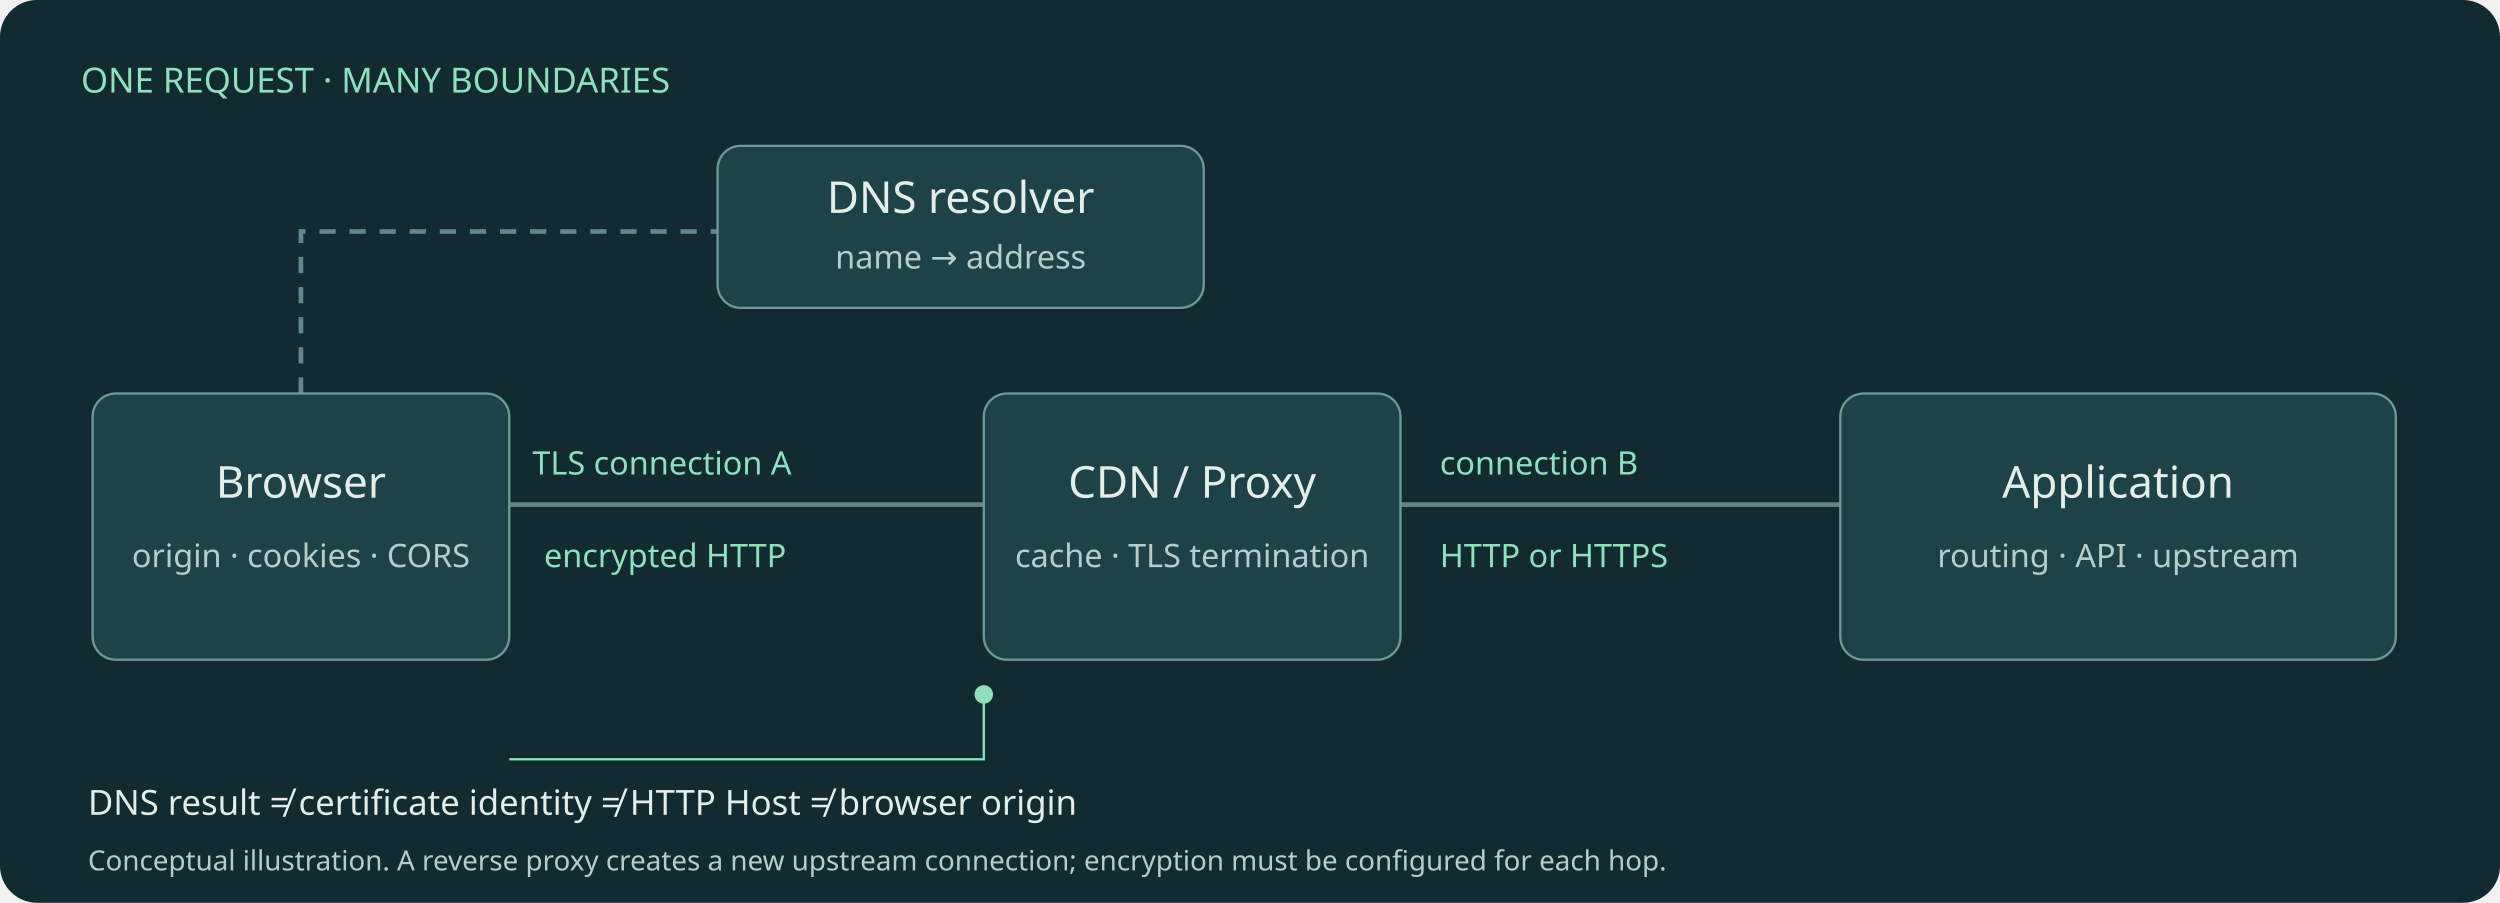
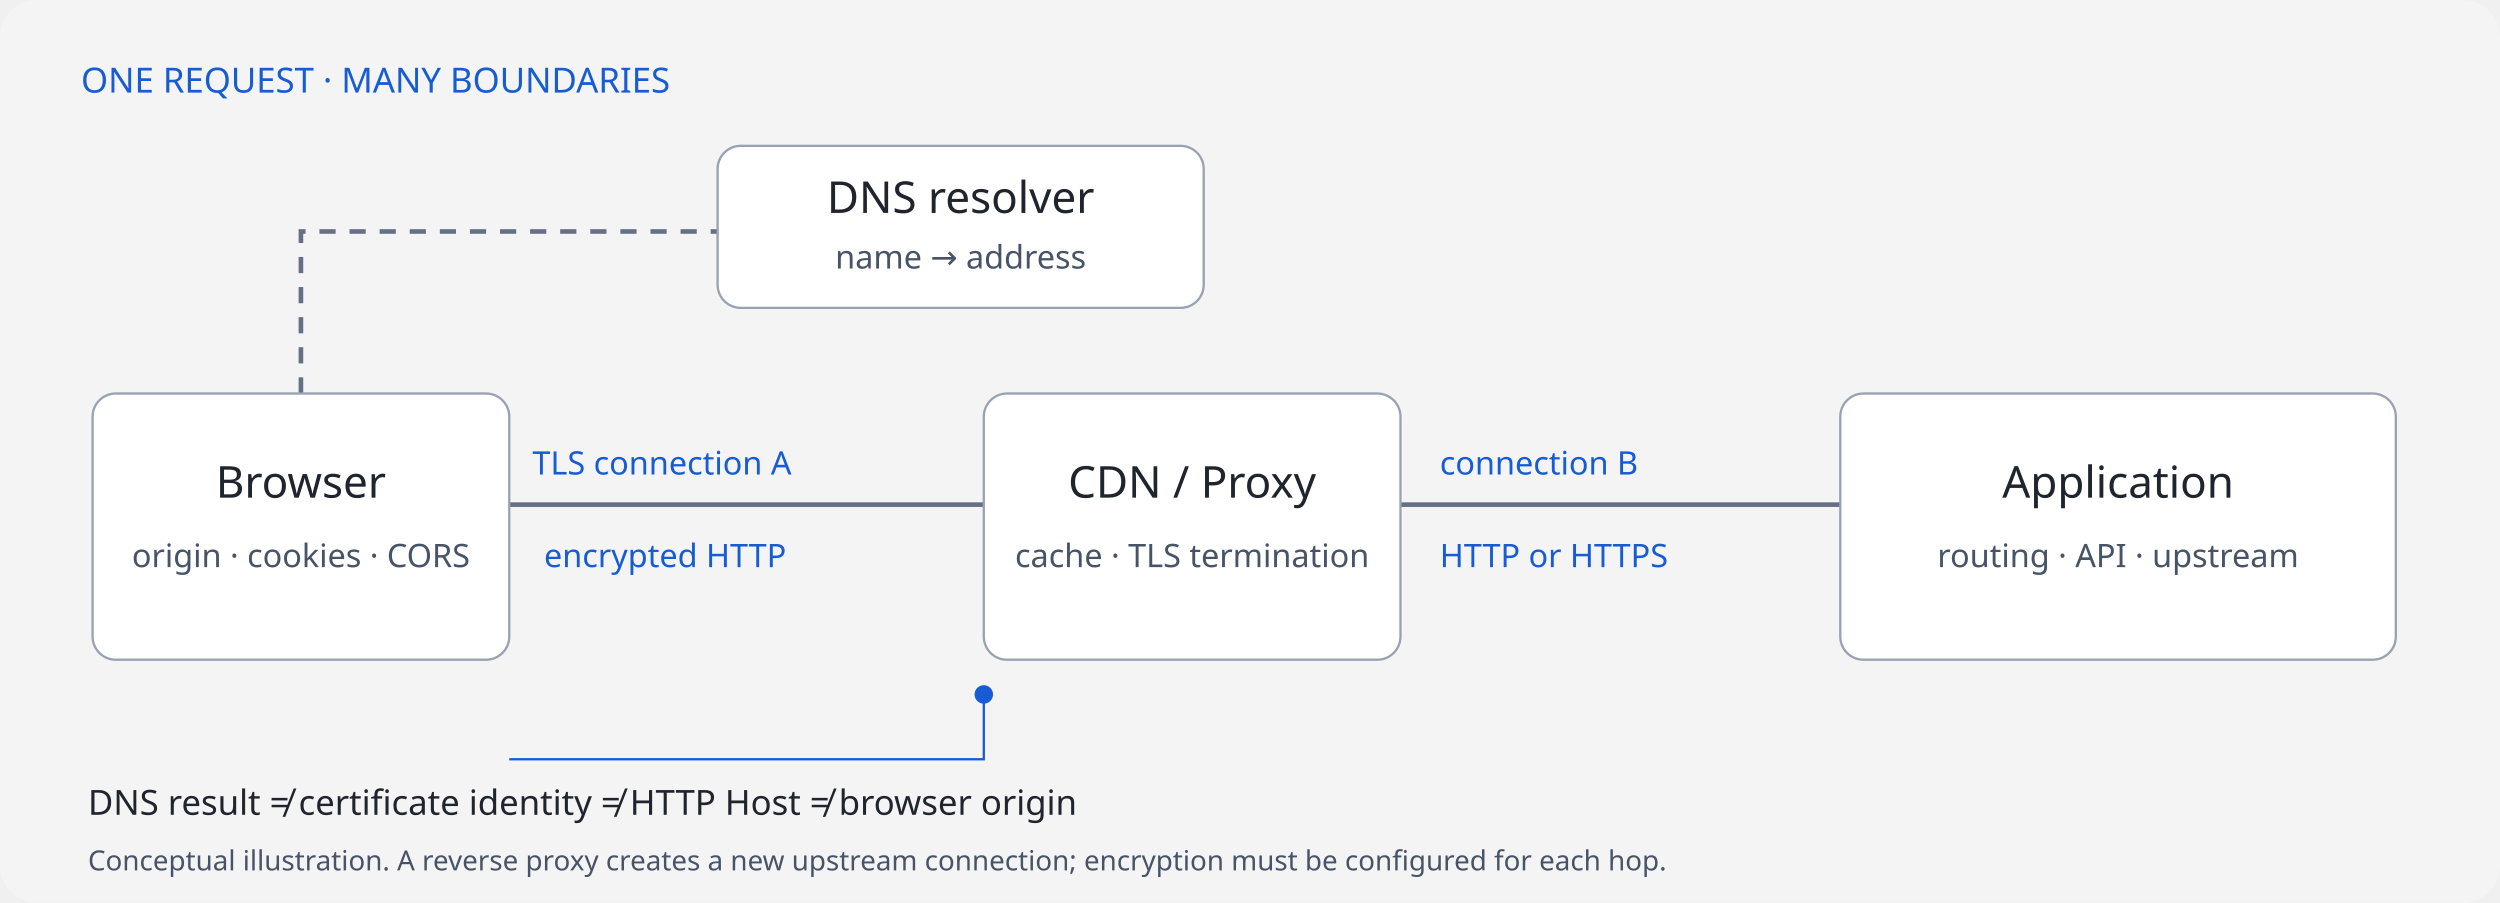
<svg xmlns="http://www.w3.org/2000/svg" width="1080" height="390" viewBox="0 0 1080 390" role="img" aria-labelledby="t d">
-   <rect width="1080" height="390" rx="16" fill="#122b31" />
-   <g font-family="sans-serif" fill="#e3eeea">
-     <text x="35" y="40" font-size="15" fill="#8ee0bf">ONE REQUEST · MANY BOUNDARIES</text>
-     <g stroke="#618787" stroke-width="2" fill="none">
+   <rect width="1080" height="390" rx="16" fill="#f4f4f5" />
+   <g font-family="sans-serif" fill="#20242c">
+     <text x="35" y="40" font-size="15" fill="#175cd3">ONE REQUEST · MANY BOUNDARIES</text>
+     <g stroke="#667085" stroke-width="2" fill="none">
      <path d="M180 218H425M605 218H795" />
      <path d="M130 170V100H310" stroke-dasharray="7 6" />
    </g>
-     <g fill="#1d4247" stroke="#6c9b94">
+     <g fill="#ffffff" stroke="#98a2b3">
      <rect x="40" y="170" width="180" height="115" rx="10" />
      <rect x="425" y="170" width="180" height="115" rx="10" />
      <rect x="795" y="170" width="240" height="115" rx="10" />
      <rect x="310" y="63" width="210" height="70" rx="10" />
    </g>
    <g text-anchor="middle" font-size="19">
      <text x="130" y="215">Browser</text>
      <text x="515" y="215">CDN / Proxy</text>
      <text x="915" y="215">Application</text>
      <text x="415" y="92">DNS resolver</text>
    </g>
-     <g text-anchor="middle" font-size="14" fill="#b6ceca">
+     <g text-anchor="middle" font-size="14" fill="#475467">
      <text x="130" y="245">origin · cookies · CORS</text>
      <text x="515" y="245">cache · TLS termination</text>
      <text x="915" y="245">routing · API · upstream</text>
      <text x="415" y="116">name → address</text>
    </g>
-     <g font-size="14" fill="#8ee0bf">
+     <g font-size="14" fill="#175cd3">
      <text x="230" y="205">TLS connection A</text>
      <text x="622" y="205">connection B</text>
      <text x="235" y="245">encrypted HTTP</text>
      <text x="622" y="245">HTTP or HTTPS</text>
    </g>
-     <path d="M425 300v28H220" stroke="#8ee0bf" fill="none" />
-     <circle cx="425" cy="300" r="4" fill="#8ee0bf" />
+     <path d="M425 300v28H220" stroke="#175cd3" fill="none" />
+     <circle cx="425" cy="300" r="4" fill="#175cd3" />
    <text x="38" y="352" font-size="15">DNS result ≠ certificate identity ≠ HTTP Host ≠ browser origin</text>
-     <text x="38" y="376" font-size="12" fill="#b6ceca">Conceptual illustration. A reverse proxy creates a new upstream connection; encryption must be configured for each hop.</text>
+     <text x="38" y="376" font-size="12" fill="#475467">Conceptual illustration. A reverse proxy creates a new upstream connection; encryption must be configured for each hop.</text>
  </g>
</svg>
